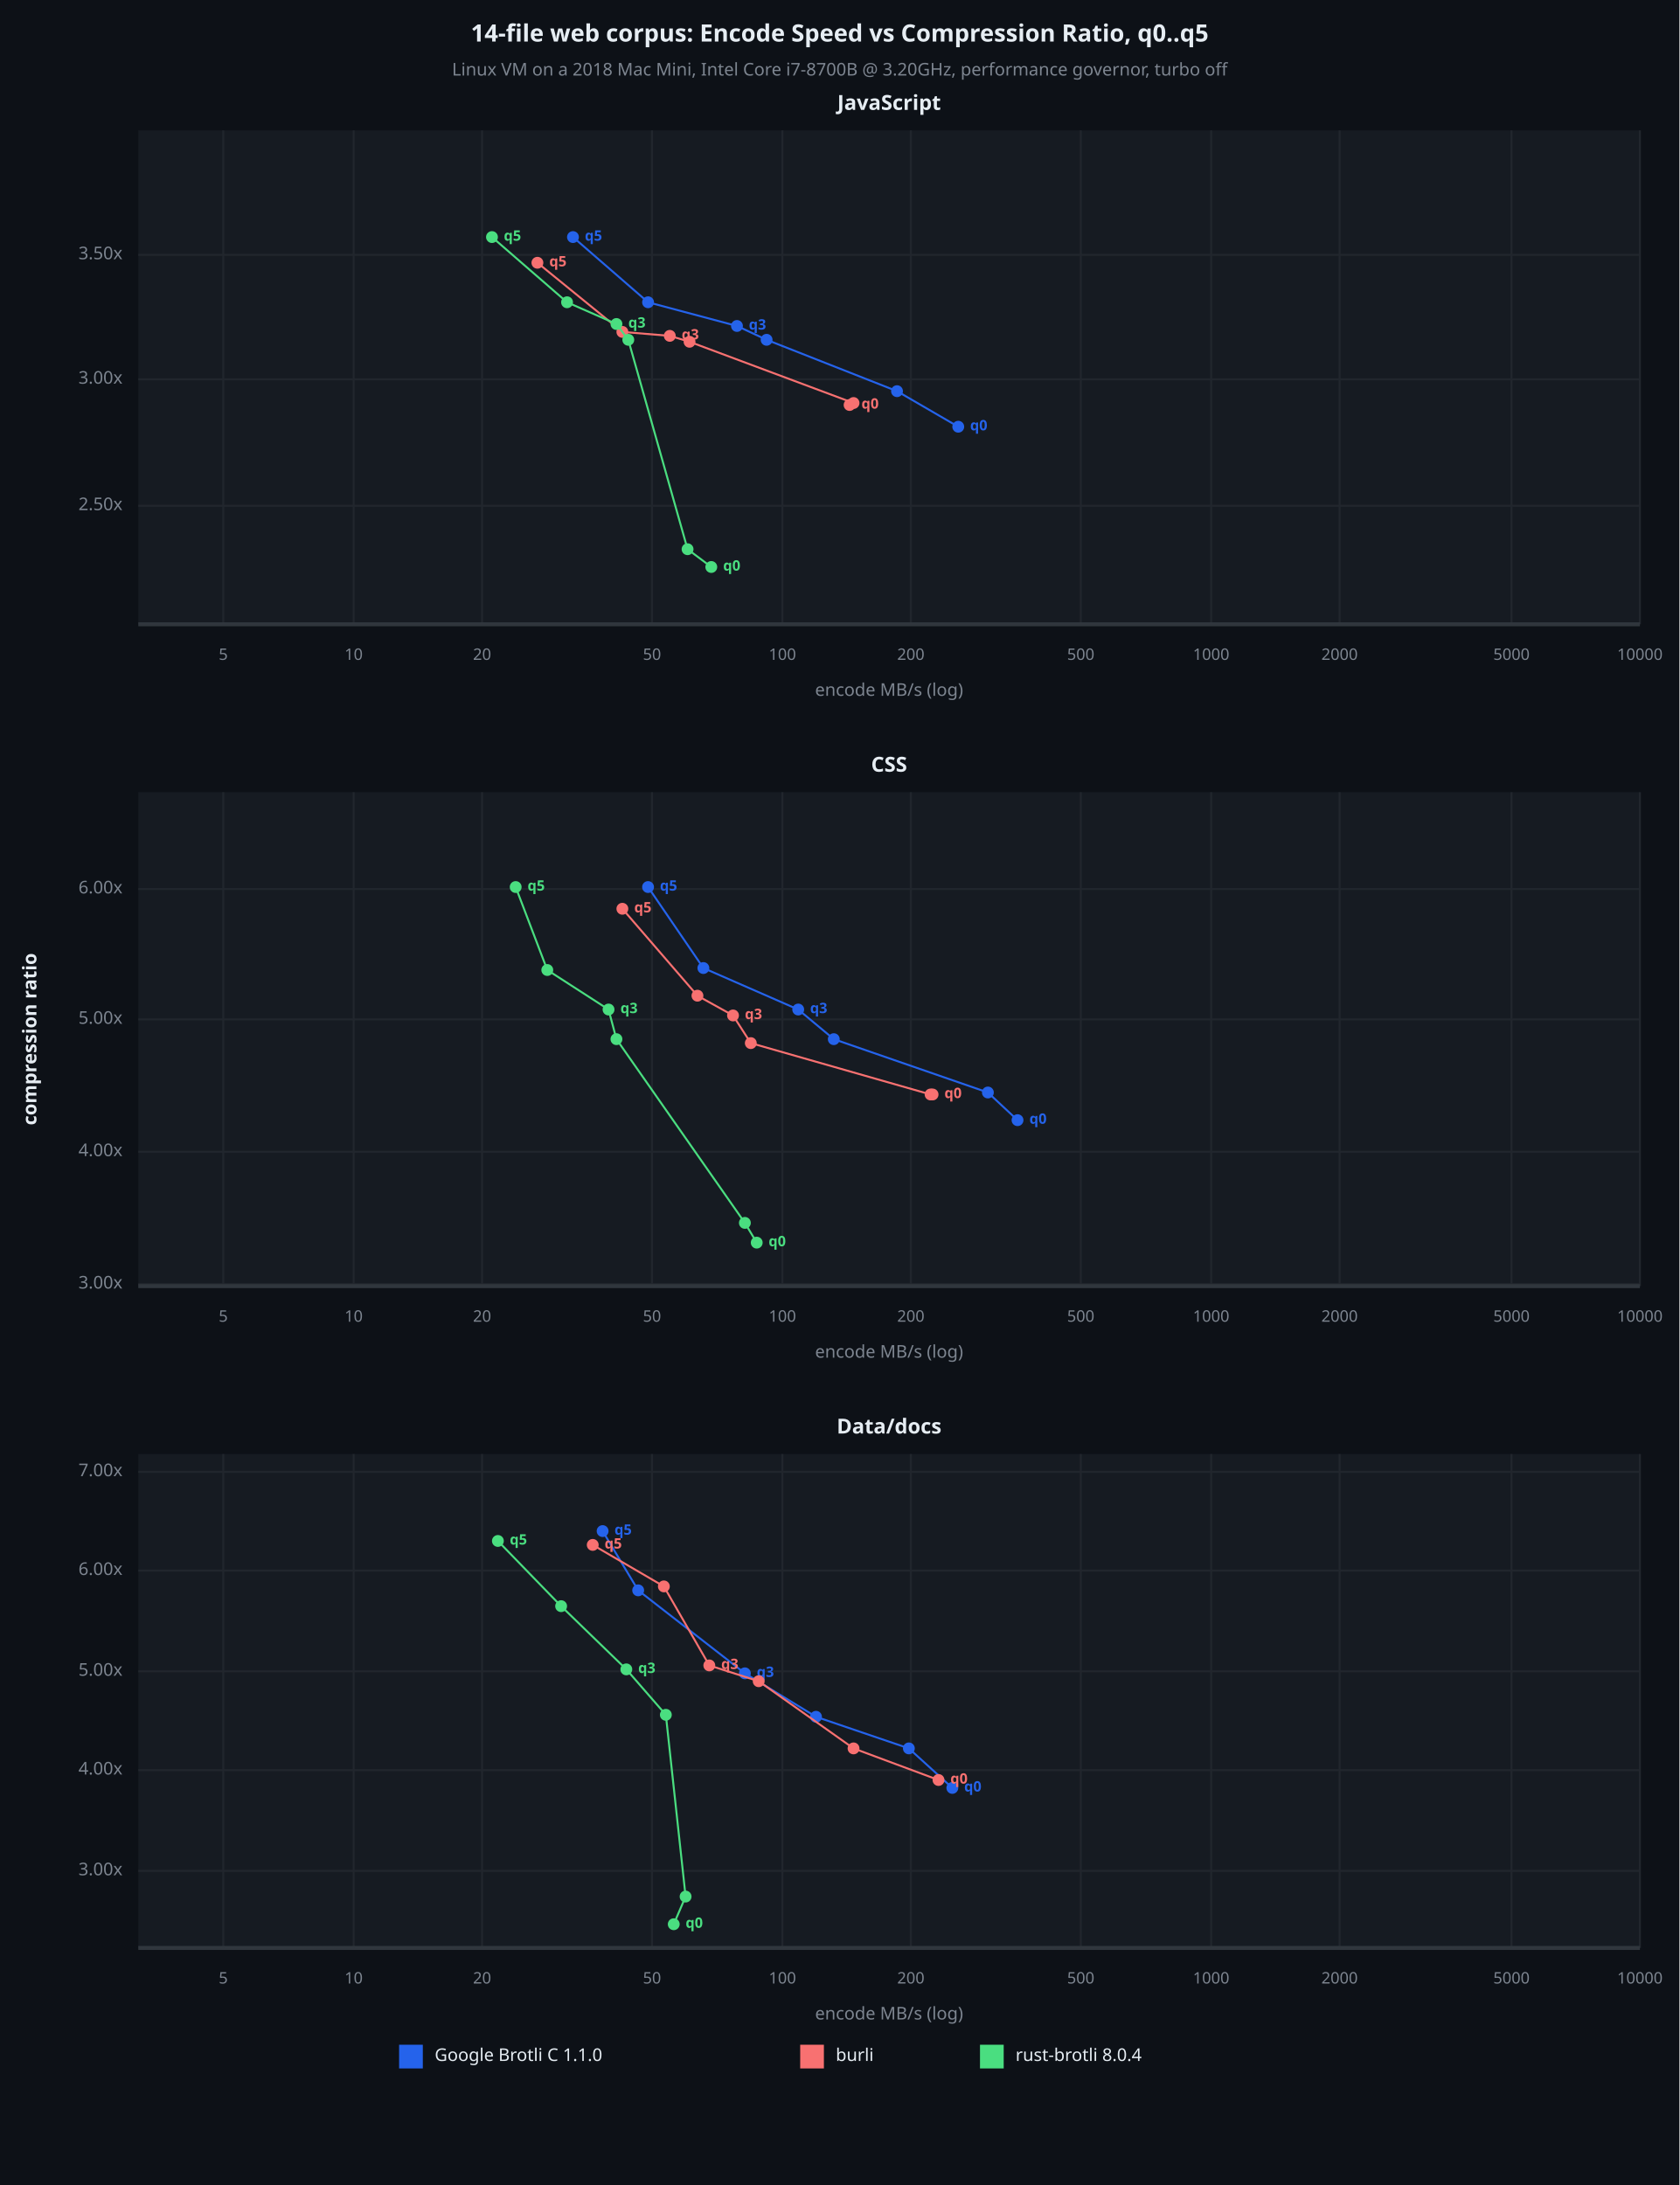
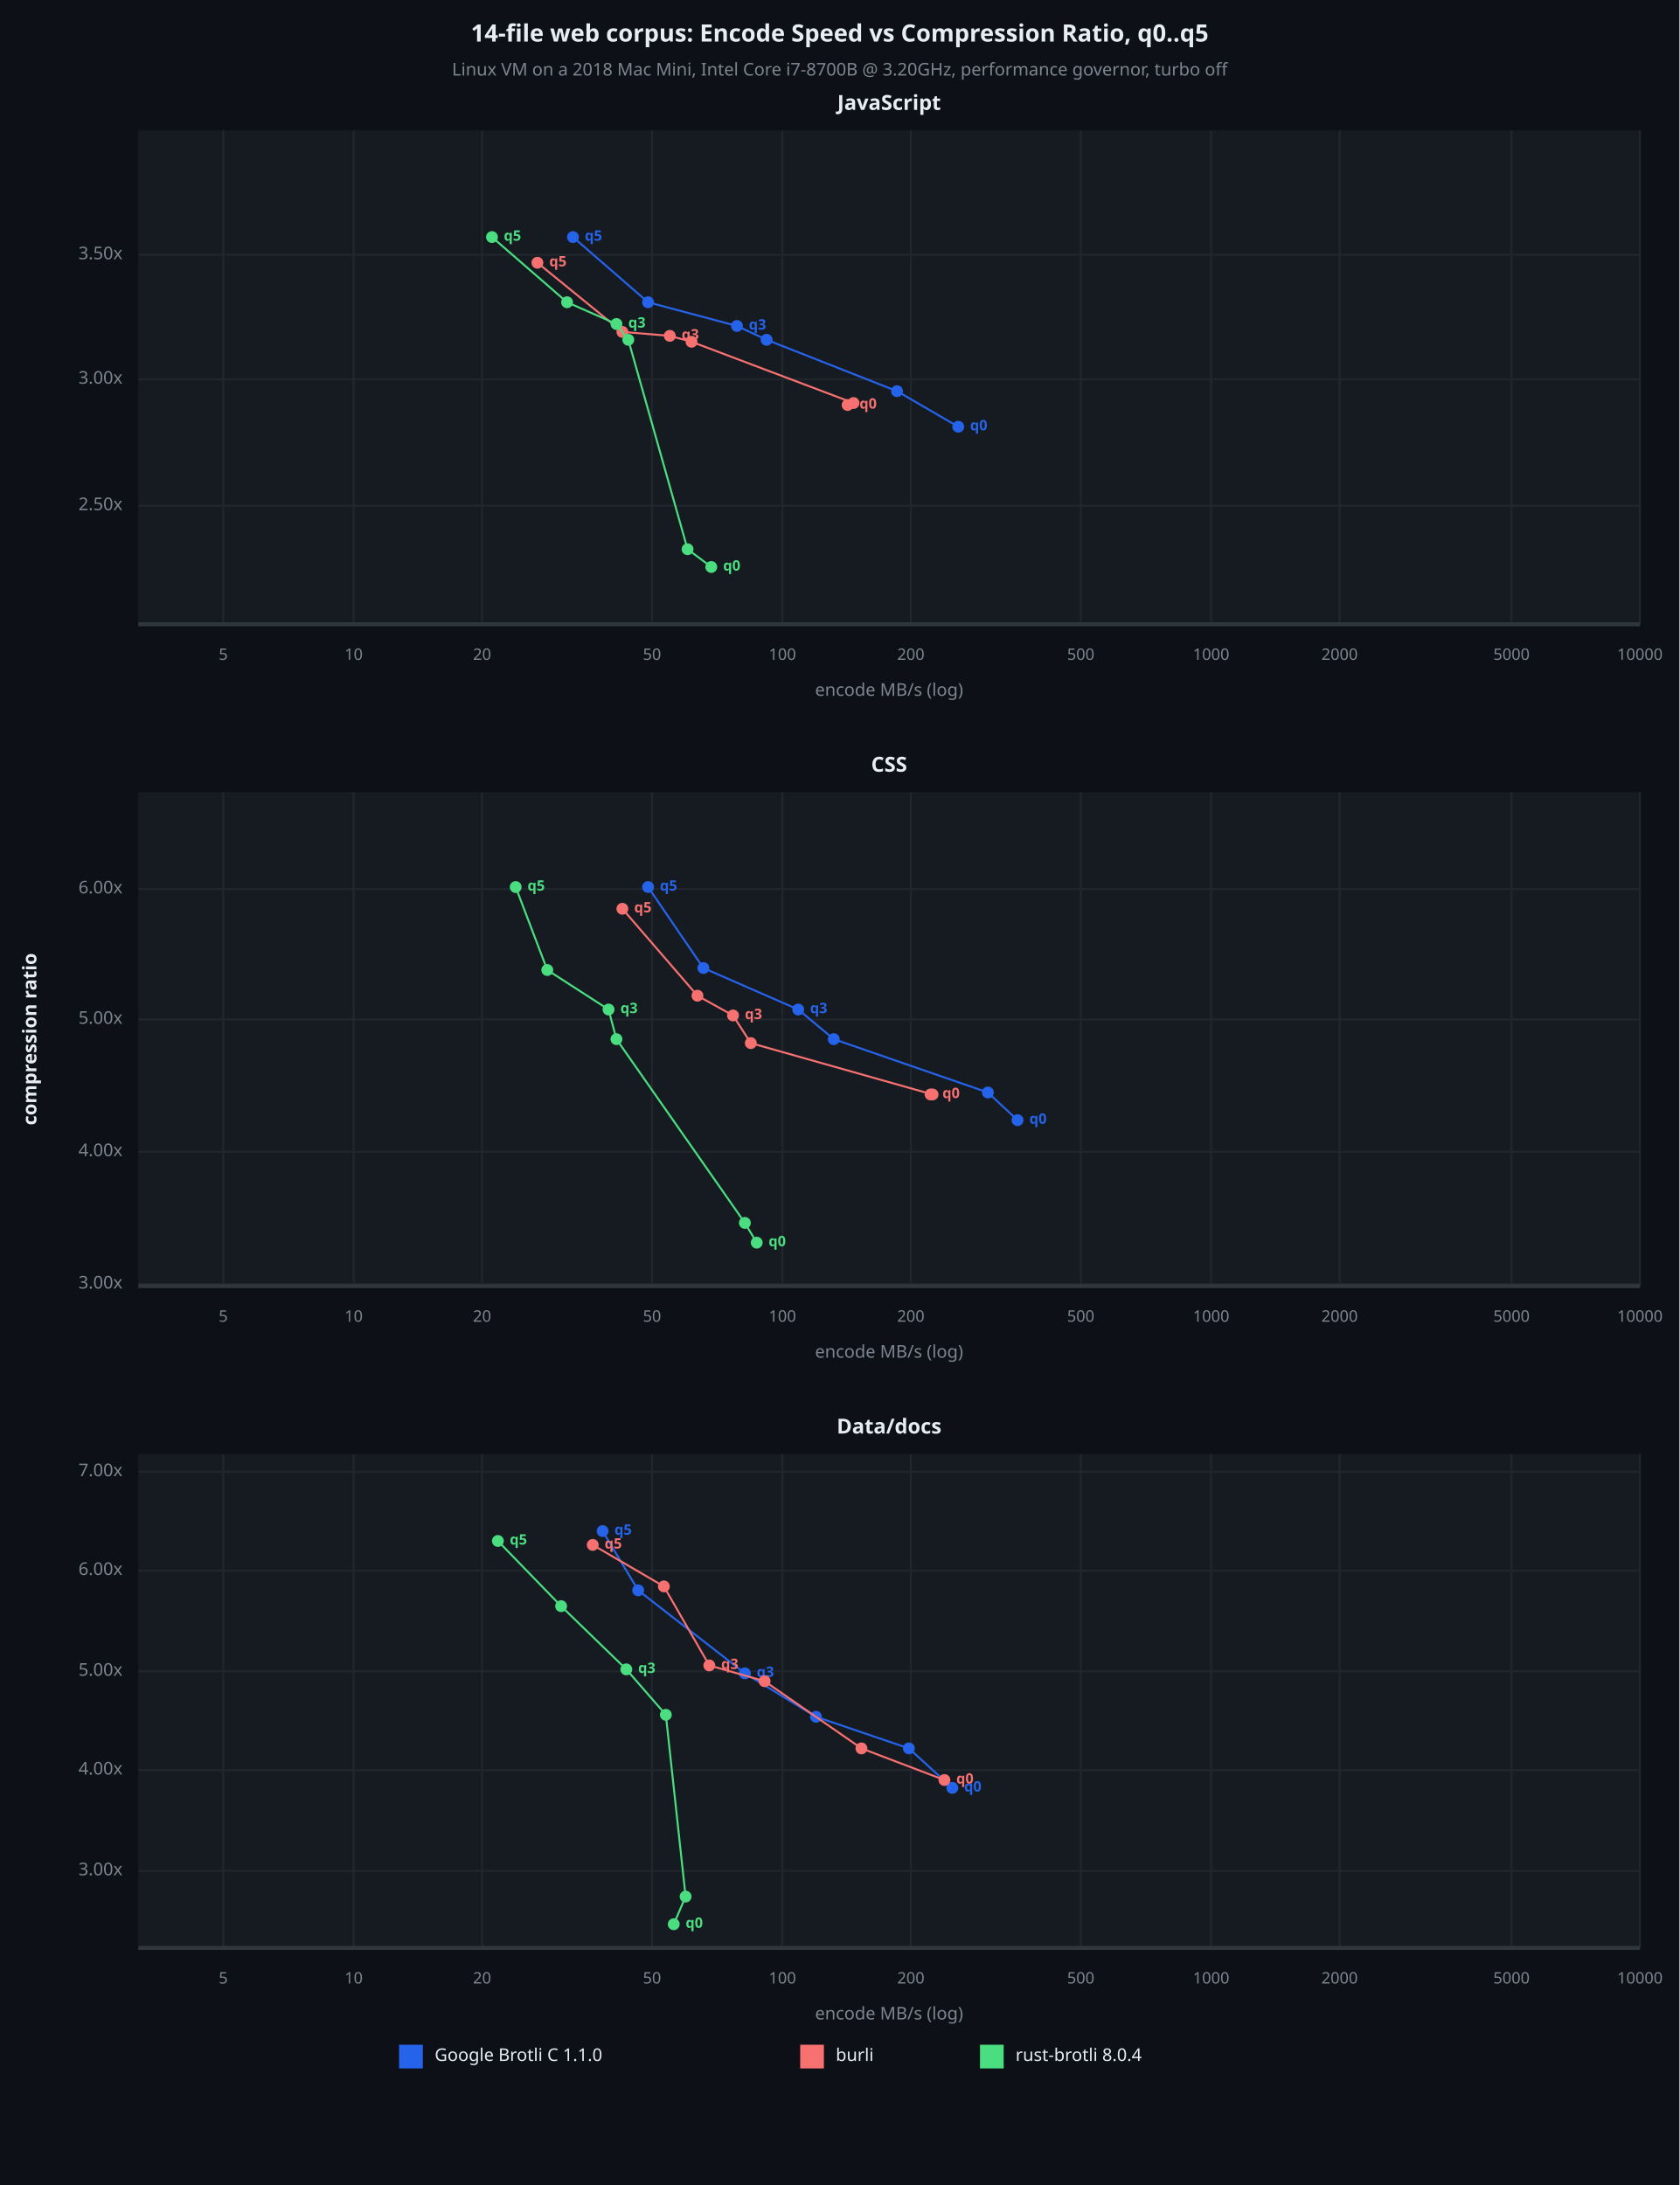
<svg xmlns="http://www.w3.org/2000/svg" viewBox="0 0 850 1106" font-family="system-ui, -apple-system, sans-serif">
  <rect x="0" y="0" width="850" height="1106" opacity="1" fill="#0D1117" stroke="none" />
  <text x="425" y="18" dy="0.5ex" text-anchor="middle" font-family="sans-serif" font-size="12.097" opacity="1" fill="#E6EDF3" font-weight="bold">
14-file web corpus: Encode Speed vs Compression Ratio, q0..q5
</text>
  <text x="425" y="36" dy="0.5ex" text-anchor="middle" font-family="sans-serif" font-size="8.871" opacity="1" fill="#7D8590">
Linux VM on a 2018 Mac Mini, Intel Core i7-8700B @ 3.20GHz, performance governor, turbo off
</text>
  <rect x="70" y="66" width="760" height="250" opacity="1" fill="#161B22" stroke="none" />
  <text x="450" y="53" dy="0.5ex" text-anchor="middle" font-family="sans-serif" font-size="10.484" opacity="1" fill="#E6EDF3" font-weight="bold">
JavaScript
</text>
  <polyline fill="none" opacity="1" stroke="#21262D" stroke-width="1" points="113,66 113,316 " />
  <text x="113" y="332" dy="0.5ex" text-anchor="middle" font-family="sans-serif" font-size="8.065" opacity="1" fill="#7D8590">
5
</text>
  <polyline fill="none" opacity="1" stroke="#21262D" stroke-width="1" points="179,66 179,316 " />
  <text x="179" y="332" dy="0.5ex" text-anchor="middle" font-family="sans-serif" font-size="8.065" opacity="1" fill="#7D8590">
10
</text>
  <polyline fill="none" opacity="1" stroke="#21262D" stroke-width="1" points="244,66 244,316 " />
  <text x="244" y="332" dy="0.5ex" text-anchor="middle" font-family="sans-serif" font-size="8.065" opacity="1" fill="#7D8590">
20
</text>
  <polyline fill="none" opacity="1" stroke="#21262D" stroke-width="1" points="330,66 330,316 " />
  <text x="330" y="332" dy="0.5ex" text-anchor="middle" font-family="sans-serif" font-size="8.065" opacity="1" fill="#7D8590">
50
</text>
  <polyline fill="none" opacity="1" stroke="#21262D" stroke-width="1" points="396,66 396,316 " />
  <text x="396" y="332" dy="0.5ex" text-anchor="middle" font-family="sans-serif" font-size="8.065" opacity="1" fill="#7D8590">
100
</text>
  <polyline fill="none" opacity="1" stroke="#21262D" stroke-width="1" points="461,66 461,316 " />
  <text x="461" y="332" dy="0.5ex" text-anchor="middle" font-family="sans-serif" font-size="8.065" opacity="1" fill="#7D8590">
200
</text>
  <polyline fill="none" opacity="1" stroke="#21262D" stroke-width="1" points="547,66 547,316 " />
  <text x="547" y="332" dy="0.5ex" text-anchor="middle" font-family="sans-serif" font-size="8.065" opacity="1" fill="#7D8590">
500
</text>
  <polyline fill="none" opacity="1" stroke="#21262D" stroke-width="1" points="613,66 613,316 " />
  <text x="613" y="332" dy="0.5ex" text-anchor="middle" font-family="sans-serif" font-size="8.065" opacity="1" fill="#7D8590">
1000
</text>
  <polyline fill="none" opacity="1" stroke="#21262D" stroke-width="1" points="678,66 678,316 " />
  <text x="678" y="332" dy="0.5ex" text-anchor="middle" font-family="sans-serif" font-size="8.065" opacity="1" fill="#7D8590">
2000
</text>
  <polyline fill="none" opacity="1" stroke="#21262D" stroke-width="1" points="765,66 765,316 " />
  <text x="765" y="332" dy="0.5ex" text-anchor="middle" font-family="sans-serif" font-size="8.065" opacity="1" fill="#7D8590">
5000
</text>
  <polyline fill="none" opacity="1" stroke="#21262D" stroke-width="1" points="830,66 830,316 " />
  <text x="830" y="332" dy="0.5ex" text-anchor="middle" font-family="sans-serif" font-size="8.065" opacity="1" fill="#7D8590">
10000
</text>
  <polyline fill="none" opacity="1" stroke="#21262D" stroke-width="1" points="70,256 830,256 " />
  <text x="62" y="256" dy="0.5ex" text-anchor="end" font-family="sans-serif" font-size="8.871" opacity="1" fill="#7D8590">
2.50x
</text>
  <polyline fill="none" opacity="1" stroke="#21262D" stroke-width="1" points="70,192 830,192 " />
  <text x="62" y="192" dy="0.5ex" text-anchor="end" font-family="sans-serif" font-size="8.871" opacity="1" fill="#7D8590">
3.00x
</text>
  <polyline fill="none" opacity="1" stroke="#21262D" stroke-width="1" points="70,129 830,129 " />
  <text x="62" y="129" dy="0.5ex" text-anchor="end" font-family="sans-serif" font-size="8.871" opacity="1" fill="#7D8590">
3.50x
</text>
  <polyline fill="none" opacity="1" stroke="#30363D" stroke-width="2" points="70,316 830,316 " />
  <polyline fill="none" opacity="1" stroke="#2563EB" stroke-width="1" points="485,216 454,198 388,172 373,165 328,153 290,120 " />
  <circle cx="485" cy="216" r="3" opacity="1" fill="#2563EB" stroke="none" stroke-width="1" />
  <text x="491" y="216" dy="0.5ex" text-anchor="start" font-family="sans-serif" font-size="7.258" opacity="1" fill="#2563EB" font-weight="bold">
q0
</text>
  <circle cx="454" cy="198" r="3" opacity="1" fill="#2563EB" stroke="none" stroke-width="1" />
  <circle cx="388" cy="172" r="3" opacity="1" fill="#2563EB" stroke="none" stroke-width="1" />
  <circle cx="373" cy="165" r="3" opacity="1" fill="#2563EB" stroke="none" stroke-width="1" />
  <text x="379" y="165" dy="0.5ex" text-anchor="start" font-family="sans-serif" font-size="7.258" opacity="1" fill="#2563EB" font-weight="bold">
q3
</text>
  <circle cx="328" cy="153" r="3" opacity="1" fill="#2563EB" stroke="none" stroke-width="1" />
  <circle cx="290" cy="120" r="3" opacity="1" fill="#2563EB" stroke="none" stroke-width="1" />
  <text x="296" y="120" dy="0.5ex" text-anchor="start" font-family="sans-serif" font-size="7.258" opacity="1" fill="#2563EB" font-weight="bold">
q5
</text>
-   <polyline fill="none" opacity="1" stroke="#F87171" stroke-width="1" points="430,205 432,204 349,173 339,170 315,168 272,133 " />
-   <circle cx="430" cy="205" r="3" opacity="1" fill="#F87171" stroke="none" stroke-width="1" />
-   <text x="436" y="205" dy="0.5ex" text-anchor="start" font-family="sans-serif" font-size="7.258" opacity="1" fill="#F87171" font-weight="bold">
+   <polyline fill="none" opacity="1" stroke="#F87171" stroke-width="1" points="429,205 432,204 350,173 339,170 315,168 272,133 " />
+   <circle cx="429" cy="205" r="3" opacity="1" fill="#F87171" stroke="none" stroke-width="1" />
+   <text x="435" y="205" dy="0.5ex" text-anchor="start" font-family="sans-serif" font-size="7.258" opacity="1" fill="#F87171" font-weight="bold">
q0
</text>
  <circle cx="432" cy="204" r="3" opacity="1" fill="#F87171" stroke="none" stroke-width="1" />
-   <circle cx="349" cy="173" r="3" opacity="1" fill="#F87171" stroke="none" stroke-width="1" />
+   <circle cx="350" cy="173" r="3" opacity="1" fill="#F87171" stroke="none" stroke-width="1" />
  <circle cx="339" cy="170" r="3" opacity="1" fill="#F87171" stroke="none" stroke-width="1" />
  <text x="345" y="170" dy="0.5ex" text-anchor="start" font-family="sans-serif" font-size="7.258" opacity="1" fill="#F87171" font-weight="bold">
q3
</text>
  <circle cx="315" cy="168" r="3" opacity="1" fill="#F87171" stroke="none" stroke-width="1" />
  <circle cx="272" cy="133" r="3" opacity="1" fill="#F87171" stroke="none" stroke-width="1" />
  <text x="278" y="133" dy="0.5ex" text-anchor="start" font-family="sans-serif" font-size="7.258" opacity="1" fill="#F87171" font-weight="bold">
q5
</text>
  <polyline fill="none" opacity="1" stroke="#4ADE80" stroke-width="1" points="360,287 348,278 318,172 312,164 287,153 249,120 " />
  <circle cx="360" cy="287" r="3" opacity="1" fill="#4ADE80" stroke="none" stroke-width="1" />
  <text x="366" y="287" dy="0.5ex" text-anchor="start" font-family="sans-serif" font-size="7.258" opacity="1" fill="#4ADE80" font-weight="bold">
q0
</text>
  <circle cx="348" cy="278" r="3" opacity="1" fill="#4ADE80" stroke="none" stroke-width="1" />
  <circle cx="318" cy="172" r="3" opacity="1" fill="#4ADE80" stroke="none" stroke-width="1" />
  <circle cx="312" cy="164" r="3" opacity="1" fill="#4ADE80" stroke="none" stroke-width="1" />
  <text x="318" y="164" dy="0.5ex" text-anchor="start" font-family="sans-serif" font-size="7.258" opacity="1" fill="#4ADE80" font-weight="bold">
q3
</text>
  <circle cx="287" cy="153" r="3" opacity="1" fill="#4ADE80" stroke="none" stroke-width="1" />
  <circle cx="249" cy="120" r="3" opacity="1" fill="#4ADE80" stroke="none" stroke-width="1" />
  <text x="255" y="120" dy="0.5ex" text-anchor="start" font-family="sans-serif" font-size="7.258" opacity="1" fill="#4ADE80" font-weight="bold">
q5
</text>
  <text x="450" y="350" dy="0.5ex" text-anchor="middle" font-family="sans-serif" font-size="8.871" opacity="1" fill="#7D8590">
encode MB/s (log)
</text>
  <rect x="70" y="401" width="760" height="250" opacity="1" fill="#161B22" stroke="none" />
  <text x="450" y="388" dy="0.5ex" text-anchor="middle" font-family="sans-serif" font-size="10.484" opacity="1" fill="#E6EDF3" font-weight="bold">
CSS
</text>
  <polyline fill="none" opacity="1" stroke="#21262D" stroke-width="1" points="113,401 113,651 " />
  <text x="113" y="667" dy="0.5ex" text-anchor="middle" font-family="sans-serif" font-size="8.065" opacity="1" fill="#7D8590">
5
</text>
  <polyline fill="none" opacity="1" stroke="#21262D" stroke-width="1" points="179,401 179,651 " />
  <text x="179" y="667" dy="0.5ex" text-anchor="middle" font-family="sans-serif" font-size="8.065" opacity="1" fill="#7D8590">
10
</text>
  <polyline fill="none" opacity="1" stroke="#21262D" stroke-width="1" points="244,401 244,651 " />
  <text x="244" y="667" dy="0.5ex" text-anchor="middle" font-family="sans-serif" font-size="8.065" opacity="1" fill="#7D8590">
20
</text>
  <polyline fill="none" opacity="1" stroke="#21262D" stroke-width="1" points="330,401 330,651 " />
  <text x="330" y="667" dy="0.5ex" text-anchor="middle" font-family="sans-serif" font-size="8.065" opacity="1" fill="#7D8590">
50
</text>
  <polyline fill="none" opacity="1" stroke="#21262D" stroke-width="1" points="396,401 396,651 " />
  <text x="396" y="667" dy="0.5ex" text-anchor="middle" font-family="sans-serif" font-size="8.065" opacity="1" fill="#7D8590">
100
</text>
  <polyline fill="none" opacity="1" stroke="#21262D" stroke-width="1" points="461,401 461,651 " />
  <text x="461" y="667" dy="0.5ex" text-anchor="middle" font-family="sans-serif" font-size="8.065" opacity="1" fill="#7D8590">
200
</text>
  <polyline fill="none" opacity="1" stroke="#21262D" stroke-width="1" points="547,401 547,651 " />
  <text x="547" y="667" dy="0.5ex" text-anchor="middle" font-family="sans-serif" font-size="8.065" opacity="1" fill="#7D8590">
500
</text>
  <polyline fill="none" opacity="1" stroke="#21262D" stroke-width="1" points="613,401 613,651 " />
  <text x="613" y="667" dy="0.5ex" text-anchor="middle" font-family="sans-serif" font-size="8.065" opacity="1" fill="#7D8590">
1000
</text>
  <polyline fill="none" opacity="1" stroke="#21262D" stroke-width="1" points="678,401 678,651 " />
  <text x="678" y="667" dy="0.5ex" text-anchor="middle" font-family="sans-serif" font-size="8.065" opacity="1" fill="#7D8590">
2000
</text>
  <polyline fill="none" opacity="1" stroke="#21262D" stroke-width="1" points="765,401 765,651 " />
  <text x="765" y="667" dy="0.5ex" text-anchor="middle" font-family="sans-serif" font-size="8.065" opacity="1" fill="#7D8590">
5000
</text>
  <polyline fill="none" opacity="1" stroke="#21262D" stroke-width="1" points="830,401 830,651 " />
  <text x="830" y="667" dy="0.5ex" text-anchor="middle" font-family="sans-serif" font-size="8.065" opacity="1" fill="#7D8590">
10000
</text>
  <polyline fill="none" opacity="1" stroke="#21262D" stroke-width="1" points="70,650 830,650 " />
  <text x="62" y="650" dy="0.5ex" text-anchor="end" font-family="sans-serif" font-size="8.871" opacity="1" fill="#7D8590">
3.00x
</text>
  <polyline fill="none" opacity="1" stroke="#21262D" stroke-width="1" points="70,583 830,583 " />
  <text x="62" y="583" dy="0.5ex" text-anchor="end" font-family="sans-serif" font-size="8.871" opacity="1" fill="#7D8590">
4.00x
</text>
  <polyline fill="none" opacity="1" stroke="#21262D" stroke-width="1" points="70,516 830,516 " />
  <text x="62" y="516" dy="0.5ex" text-anchor="end" font-family="sans-serif" font-size="8.871" opacity="1" fill="#7D8590">
5.00x
</text>
  <polyline fill="none" opacity="1" stroke="#21262D" stroke-width="1" points="70,450 830,450 " />
  <text x="62" y="450" dy="0.5ex" text-anchor="end" font-family="sans-serif" font-size="8.871" opacity="1" fill="#7D8590">
6.00x
</text>
  <polyline fill="none" opacity="1" stroke="#30363D" stroke-width="2" points="70,651 830,651 " />
  <polyline fill="none" opacity="1" stroke="#2563EB" stroke-width="1" points="515,567 500,553 422,526 404,511 356,490 328,449 " />
  <circle cx="515" cy="567" r="3" opacity="1" fill="#2563EB" stroke="none" stroke-width="1" />
  <text x="521" y="567" dy="0.5ex" text-anchor="start" font-family="sans-serif" font-size="7.258" opacity="1" fill="#2563EB" font-weight="bold">
q0
</text>
  <circle cx="500" cy="553" r="3" opacity="1" fill="#2563EB" stroke="none" stroke-width="1" />
  <circle cx="422" cy="526" r="3" opacity="1" fill="#2563EB" stroke="none" stroke-width="1" />
  <circle cx="404" cy="511" r="3" opacity="1" fill="#2563EB" stroke="none" stroke-width="1" />
  <text x="410" y="511" dy="0.5ex" text-anchor="start" font-family="sans-serif" font-size="7.258" opacity="1" fill="#2563EB" font-weight="bold">
q3
</text>
  <circle cx="356" cy="490" r="3" opacity="1" fill="#2563EB" stroke="none" stroke-width="1" />
  <circle cx="328" cy="449" r="3" opacity="1" fill="#2563EB" stroke="none" stroke-width="1" />
  <text x="334" y="449" dy="0.5ex" text-anchor="start" font-family="sans-serif" font-size="7.258" opacity="1" fill="#2563EB" font-weight="bold">
q5
</text>
-   <polyline fill="none" opacity="1" stroke="#F87171" stroke-width="1" points="472,554 471,554 380,528 371,514 353,504 315,460 " />
+   <polyline fill="none" opacity="1" stroke="#F87171" stroke-width="1" points="471,554 472,554 380,528 371,514 353,504 315,460 " />
+   <circle cx="471" cy="554" r="3" opacity="1" fill="#F87171" stroke="none" stroke-width="1" />
+   <text x="477" y="554" dy="0.5ex" text-anchor="start" font-family="sans-serif" font-size="7.258" opacity="1" fill="#F87171" font-weight="bold">
+ q0
+ </text>
  <circle cx="472" cy="554" r="3" opacity="1" fill="#F87171" stroke="none" stroke-width="1" />
-   <text x="478" y="554" dy="0.5ex" text-anchor="start" font-family="sans-serif" font-size="7.258" opacity="1" fill="#F87171" font-weight="bold">
- q0
- </text>
-   <circle cx="471" cy="554" r="3" opacity="1" fill="#F87171" stroke="none" stroke-width="1" />
  <circle cx="380" cy="528" r="3" opacity="1" fill="#F87171" stroke="none" stroke-width="1" />
  <circle cx="371" cy="514" r="3" opacity="1" fill="#F87171" stroke="none" stroke-width="1" />
  <text x="377" y="514" dy="0.5ex" text-anchor="start" font-family="sans-serif" font-size="7.258" opacity="1" fill="#F87171" font-weight="bold">
q3
</text>
  <circle cx="353" cy="504" r="3" opacity="1" fill="#F87171" stroke="none" stroke-width="1" />
  <circle cx="315" cy="460" r="3" opacity="1" fill="#F87171" stroke="none" stroke-width="1" />
  <text x="321" y="460" dy="0.5ex" text-anchor="start" font-family="sans-serif" font-size="7.258" opacity="1" fill="#F87171" font-weight="bold">
q5
</text>
  <polyline fill="none" opacity="1" stroke="#4ADE80" stroke-width="1" points="383,629 377,619 312,526 308,511 277,491 261,449 " />
  <circle cx="383" cy="629" r="3" opacity="1" fill="#4ADE80" stroke="none" stroke-width="1" />
  <text x="389" y="629" dy="0.5ex" text-anchor="start" font-family="sans-serif" font-size="7.258" opacity="1" fill="#4ADE80" font-weight="bold">
q0
</text>
  <circle cx="377" cy="619" r="3" opacity="1" fill="#4ADE80" stroke="none" stroke-width="1" />
  <circle cx="312" cy="526" r="3" opacity="1" fill="#4ADE80" stroke="none" stroke-width="1" />
  <circle cx="308" cy="511" r="3" opacity="1" fill="#4ADE80" stroke="none" stroke-width="1" />
  <text x="314" y="511" dy="0.5ex" text-anchor="start" font-family="sans-serif" font-size="7.258" opacity="1" fill="#4ADE80" font-weight="bold">
q3
</text>
  <circle cx="277" cy="491" r="3" opacity="1" fill="#4ADE80" stroke="none" stroke-width="1" />
  <circle cx="261" cy="449" r="3" opacity="1" fill="#4ADE80" stroke="none" stroke-width="1" />
  <text x="267" y="449" dy="0.5ex" text-anchor="start" font-family="sans-serif" font-size="7.258" opacity="1" fill="#4ADE80" font-weight="bold">
q5
</text>
  <text x="450" y="685" dy="0.5ex" text-anchor="middle" font-family="sans-serif" font-size="8.871" opacity="1" fill="#7D8590">
encode MB/s (log)
</text>
  <rect x="70" y="736" width="760" height="250" opacity="1" fill="#161B22" stroke="none" />
  <text x="450" y="723" dy="0.5ex" text-anchor="middle" font-family="sans-serif" font-size="10.484" opacity="1" fill="#E6EDF3" font-weight="bold">
Data/docs
</text>
  <polyline fill="none" opacity="1" stroke="#21262D" stroke-width="1" points="113,736 113,986 " />
  <text x="113" y="1002" dy="0.5ex" text-anchor="middle" font-family="sans-serif" font-size="8.065" opacity="1" fill="#7D8590">
5
</text>
  <polyline fill="none" opacity="1" stroke="#21262D" stroke-width="1" points="179,736 179,986 " />
  <text x="179" y="1002" dy="0.5ex" text-anchor="middle" font-family="sans-serif" font-size="8.065" opacity="1" fill="#7D8590">
10
</text>
  <polyline fill="none" opacity="1" stroke="#21262D" stroke-width="1" points="244,736 244,986 " />
  <text x="244" y="1002" dy="0.5ex" text-anchor="middle" font-family="sans-serif" font-size="8.065" opacity="1" fill="#7D8590">
20
</text>
  <polyline fill="none" opacity="1" stroke="#21262D" stroke-width="1" points="330,736 330,986 " />
  <text x="330" y="1002" dy="0.5ex" text-anchor="middle" font-family="sans-serif" font-size="8.065" opacity="1" fill="#7D8590">
50
</text>
  <polyline fill="none" opacity="1" stroke="#21262D" stroke-width="1" points="396,736 396,986 " />
  <text x="396" y="1002" dy="0.5ex" text-anchor="middle" font-family="sans-serif" font-size="8.065" opacity="1" fill="#7D8590">
100
</text>
  <polyline fill="none" opacity="1" stroke="#21262D" stroke-width="1" points="461,736 461,986 " />
  <text x="461" y="1002" dy="0.5ex" text-anchor="middle" font-family="sans-serif" font-size="8.065" opacity="1" fill="#7D8590">
200
</text>
  <polyline fill="none" opacity="1" stroke="#21262D" stroke-width="1" points="547,736 547,986 " />
  <text x="547" y="1002" dy="0.5ex" text-anchor="middle" font-family="sans-serif" font-size="8.065" opacity="1" fill="#7D8590">
500
</text>
  <polyline fill="none" opacity="1" stroke="#21262D" stroke-width="1" points="613,736 613,986 " />
  <text x="613" y="1002" dy="0.5ex" text-anchor="middle" font-family="sans-serif" font-size="8.065" opacity="1" fill="#7D8590">
1000
</text>
  <polyline fill="none" opacity="1" stroke="#21262D" stroke-width="1" points="678,736 678,986 " />
  <text x="678" y="1002" dy="0.5ex" text-anchor="middle" font-family="sans-serif" font-size="8.065" opacity="1" fill="#7D8590">
2000
</text>
  <polyline fill="none" opacity="1" stroke="#21262D" stroke-width="1" points="765,736 765,986 " />
  <text x="765" y="1002" dy="0.5ex" text-anchor="middle" font-family="sans-serif" font-size="8.065" opacity="1" fill="#7D8590">
5000
</text>
  <polyline fill="none" opacity="1" stroke="#21262D" stroke-width="1" points="830,736 830,986 " />
  <text x="830" y="1002" dy="0.5ex" text-anchor="middle" font-family="sans-serif" font-size="8.065" opacity="1" fill="#7D8590">
10000
</text>
  <polyline fill="none" opacity="1" stroke="#21262D" stroke-width="1" points="70,947 830,947 " />
  <text x="62" y="947" dy="0.5ex" text-anchor="end" font-family="sans-serif" font-size="8.871" opacity="1" fill="#7D8590">
3.00x
</text>
  <polyline fill="none" opacity="1" stroke="#21262D" stroke-width="1" points="70,896 830,896 " />
  <text x="62" y="896" dy="0.5ex" text-anchor="end" font-family="sans-serif" font-size="8.871" opacity="1" fill="#7D8590">
4.00x
</text>
  <polyline fill="none" opacity="1" stroke="#21262D" stroke-width="1" points="70,846 830,846 " />
  <text x="62" y="846" dy="0.5ex" text-anchor="end" font-family="sans-serif" font-size="8.871" opacity="1" fill="#7D8590">
5.00x
</text>
  <polyline fill="none" opacity="1" stroke="#21262D" stroke-width="1" points="70,795 830,795 " />
  <text x="62" y="795" dy="0.5ex" text-anchor="end" font-family="sans-serif" font-size="8.871" opacity="1" fill="#7D8590">
6.00x
</text>
  <polyline fill="none" opacity="1" stroke="#21262D" stroke-width="1" points="70,745 830,745 " />
  <text x="62" y="745" dy="0.5ex" text-anchor="end" font-family="sans-serif" font-size="8.871" opacity="1" fill="#7D8590">
7.00x
</text>
  <polyline fill="none" opacity="1" stroke="#30363D" stroke-width="2" points="70,986 830,986 " />
  <polyline fill="none" opacity="1" stroke="#2563EB" stroke-width="1" points="482,905 460,885 413,869 377,847 323,805 305,775 " />
  <circle cx="482" cy="905" r="3" opacity="1" fill="#2563EB" stroke="none" stroke-width="1" />
  <text x="488" y="905" dy="0.5ex" text-anchor="start" font-family="sans-serif" font-size="7.258" opacity="1" fill="#2563EB" font-weight="bold">
q0
</text>
  <circle cx="460" cy="885" r="3" opacity="1" fill="#2563EB" stroke="none" stroke-width="1" />
  <circle cx="413" cy="869" r="3" opacity="1" fill="#2563EB" stroke="none" stroke-width="1" />
  <circle cx="377" cy="847" r="3" opacity="1" fill="#2563EB" stroke="none" stroke-width="1" />
  <text x="383" y="847" dy="0.5ex" text-anchor="start" font-family="sans-serif" font-size="7.258" opacity="1" fill="#2563EB" font-weight="bold">
q3
</text>
  <circle cx="323" cy="805" r="3" opacity="1" fill="#2563EB" stroke="none" stroke-width="1" />
  <circle cx="305" cy="775" r="3" opacity="1" fill="#2563EB" stroke="none" stroke-width="1" />
  <text x="311" y="775" dy="0.5ex" text-anchor="start" font-family="sans-serif" font-size="7.258" opacity="1" fill="#2563EB" font-weight="bold">
q5
</text>
-   <polyline fill="none" opacity="1" stroke="#F87171" stroke-width="1" points="475,901 432,885 384,851 359,843 336,803 300,782 " />
-   <circle cx="475" cy="901" r="3" opacity="1" fill="#F87171" stroke="none" stroke-width="1" />
-   <text x="481" y="901" dy="0.5ex" text-anchor="start" font-family="sans-serif" font-size="7.258" opacity="1" fill="#F87171" font-weight="bold">
- q0
- </text>
-   <circle cx="432" cy="885" r="3" opacity="1" fill="#F87171" stroke="none" stroke-width="1" />
-   <circle cx="384" cy="851" r="3" opacity="1" fill="#F87171" stroke="none" stroke-width="1" />
+   <polyline fill="none" opacity="1" stroke="#F87171" stroke-width="1" points="478,901 436,885 387,851 359,843 336,803 300,782 " />
+   <circle cx="478" cy="901" r="3" opacity="1" fill="#F87171" stroke="none" stroke-width="1" />
+   <text x="484" y="901" dy="0.5ex" text-anchor="start" font-family="sans-serif" font-size="7.258" opacity="1" fill="#F87171" font-weight="bold">
+ q0
+ </text>
+   <circle cx="436" cy="885" r="3" opacity="1" fill="#F87171" stroke="none" stroke-width="1" />
+   <circle cx="387" cy="851" r="3" opacity="1" fill="#F87171" stroke="none" stroke-width="1" />
  <circle cx="359" cy="843" r="3" opacity="1" fill="#F87171" stroke="none" stroke-width="1" />
  <text x="365" y="843" dy="0.5ex" text-anchor="start" font-family="sans-serif" font-size="7.258" opacity="1" fill="#F87171" font-weight="bold">
q3
</text>
  <circle cx="336" cy="803" r="3" opacity="1" fill="#F87171" stroke="none" stroke-width="1" />
  <circle cx="300" cy="782" r="3" opacity="1" fill="#F87171" stroke="none" stroke-width="1" />
  <text x="306" y="782" dy="0.5ex" text-anchor="start" font-family="sans-serif" font-size="7.258" opacity="1" fill="#F87171" font-weight="bold">
q5
</text>
  <polyline fill="none" opacity="1" stroke="#4ADE80" stroke-width="1" points="341,974 347,960 337,868 317,845 284,813 252,780 " />
  <circle cx="341" cy="974" r="3" opacity="1" fill="#4ADE80" stroke="none" stroke-width="1" />
  <text x="347" y="974" dy="0.5ex" text-anchor="start" font-family="sans-serif" font-size="7.258" opacity="1" fill="#4ADE80" font-weight="bold">
q0
</text>
  <circle cx="347" cy="960" r="3" opacity="1" fill="#4ADE80" stroke="none" stroke-width="1" />
  <circle cx="337" cy="868" r="3" opacity="1" fill="#4ADE80" stroke="none" stroke-width="1" />
  <circle cx="317" cy="845" r="3" opacity="1" fill="#4ADE80" stroke="none" stroke-width="1" />
  <text x="323" y="845" dy="0.5ex" text-anchor="start" font-family="sans-serif" font-size="7.258" opacity="1" fill="#4ADE80" font-weight="bold">
q3
</text>
  <circle cx="284" cy="813" r="3" opacity="1" fill="#4ADE80" stroke="none" stroke-width="1" />
  <circle cx="252" cy="780" r="3" opacity="1" fill="#4ADE80" stroke="none" stroke-width="1" />
  <text x="258" y="780" dy="0.5ex" text-anchor="start" font-family="sans-serif" font-size="7.258" opacity="1" fill="#4ADE80" font-weight="bold">
q5
</text>
  <text x="450" y="1020" dy="0.5ex" text-anchor="middle" font-family="sans-serif" font-size="8.871" opacity="1" fill="#7D8590">
encode MB/s (log)
</text>
  <text x="16" y="526" dy="0.5ex" text-anchor="middle" font-family="sans-serif" font-size="9.677" opacity="1" fill="#E6EDF3" font-weight="bold" transform="rotate(270, 16, 526)">
compression ratio
</text>
  <rect x="202" y="1035" width="12" height="12" opacity="1" fill="#2563EB" stroke="none" />
  <text x="220" y="1041" dy="0.5ex" text-anchor="start" font-family="sans-serif" font-size="8.871" opacity="1" fill="#E6EDF3">
Google Brotli C 1.1.0
</text>
  <rect x="405" y="1035" width="12" height="12" opacity="1" fill="#F87171" stroke="none" />
  <text x="423" y="1041" dy="0.5ex" text-anchor="start" font-family="sans-serif" font-size="8.871" opacity="1" fill="#E6EDF3">
burli
</text>
  <rect x="496" y="1035" width="12" height="12" opacity="1" fill="#4ADE80" stroke="none" />
  <text x="514" y="1041" dy="0.5ex" text-anchor="start" font-family="sans-serif" font-size="8.871" opacity="1" fill="#E6EDF3">
rust-brotli 8.0.4
</text>
</svg>
